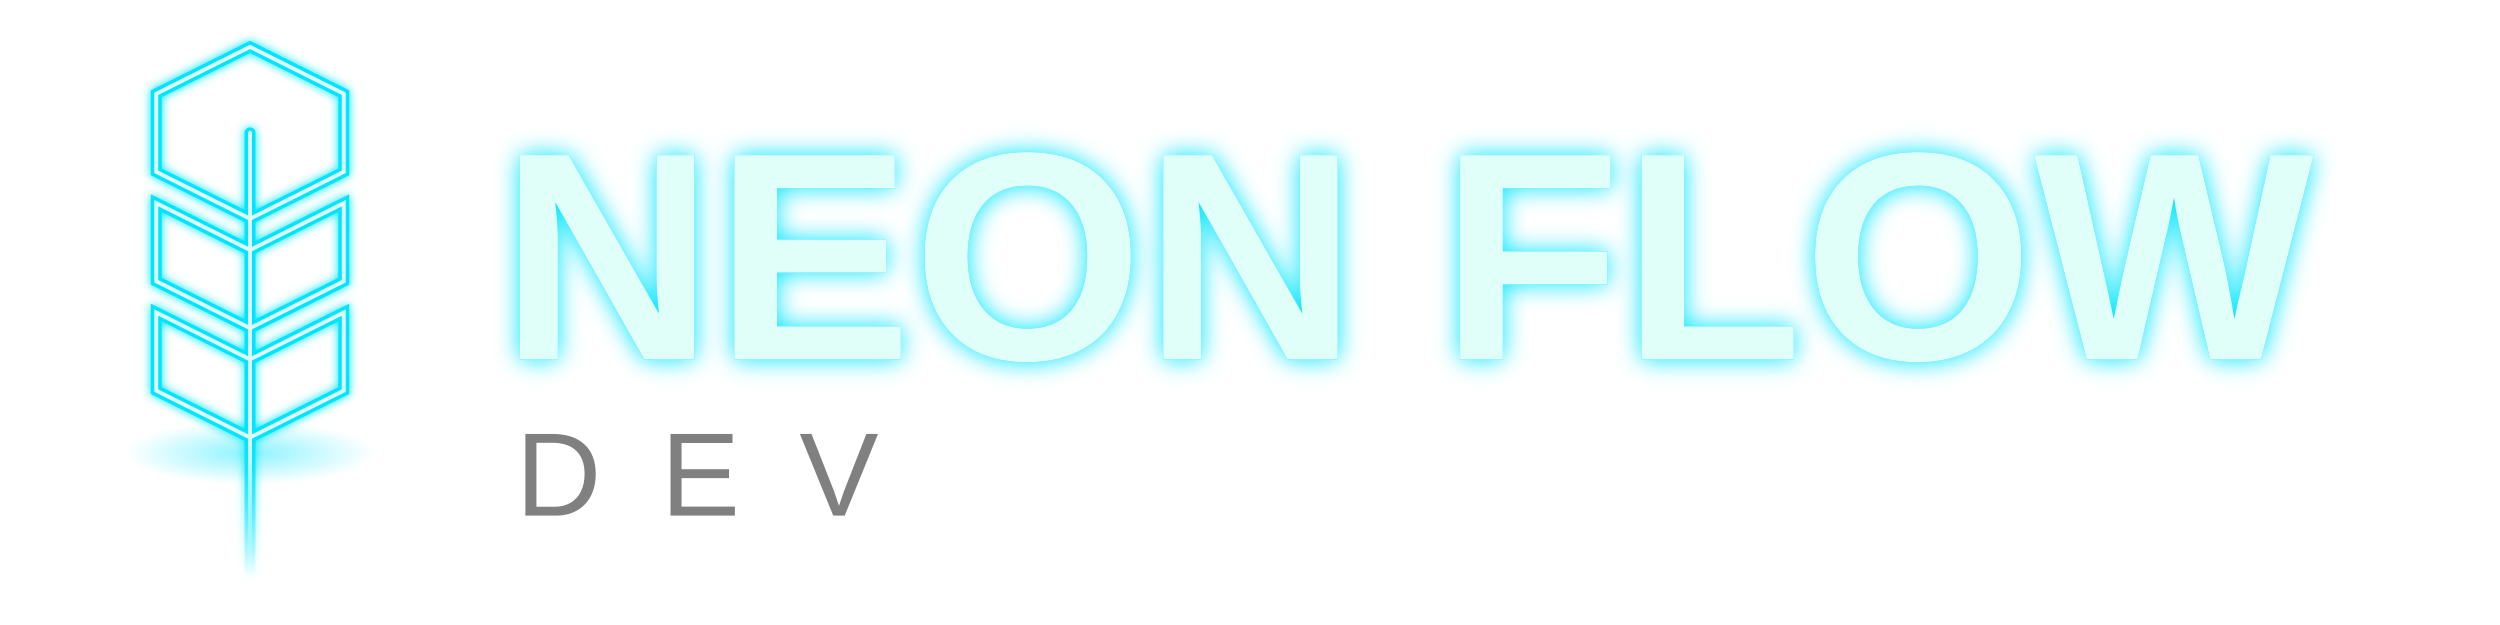
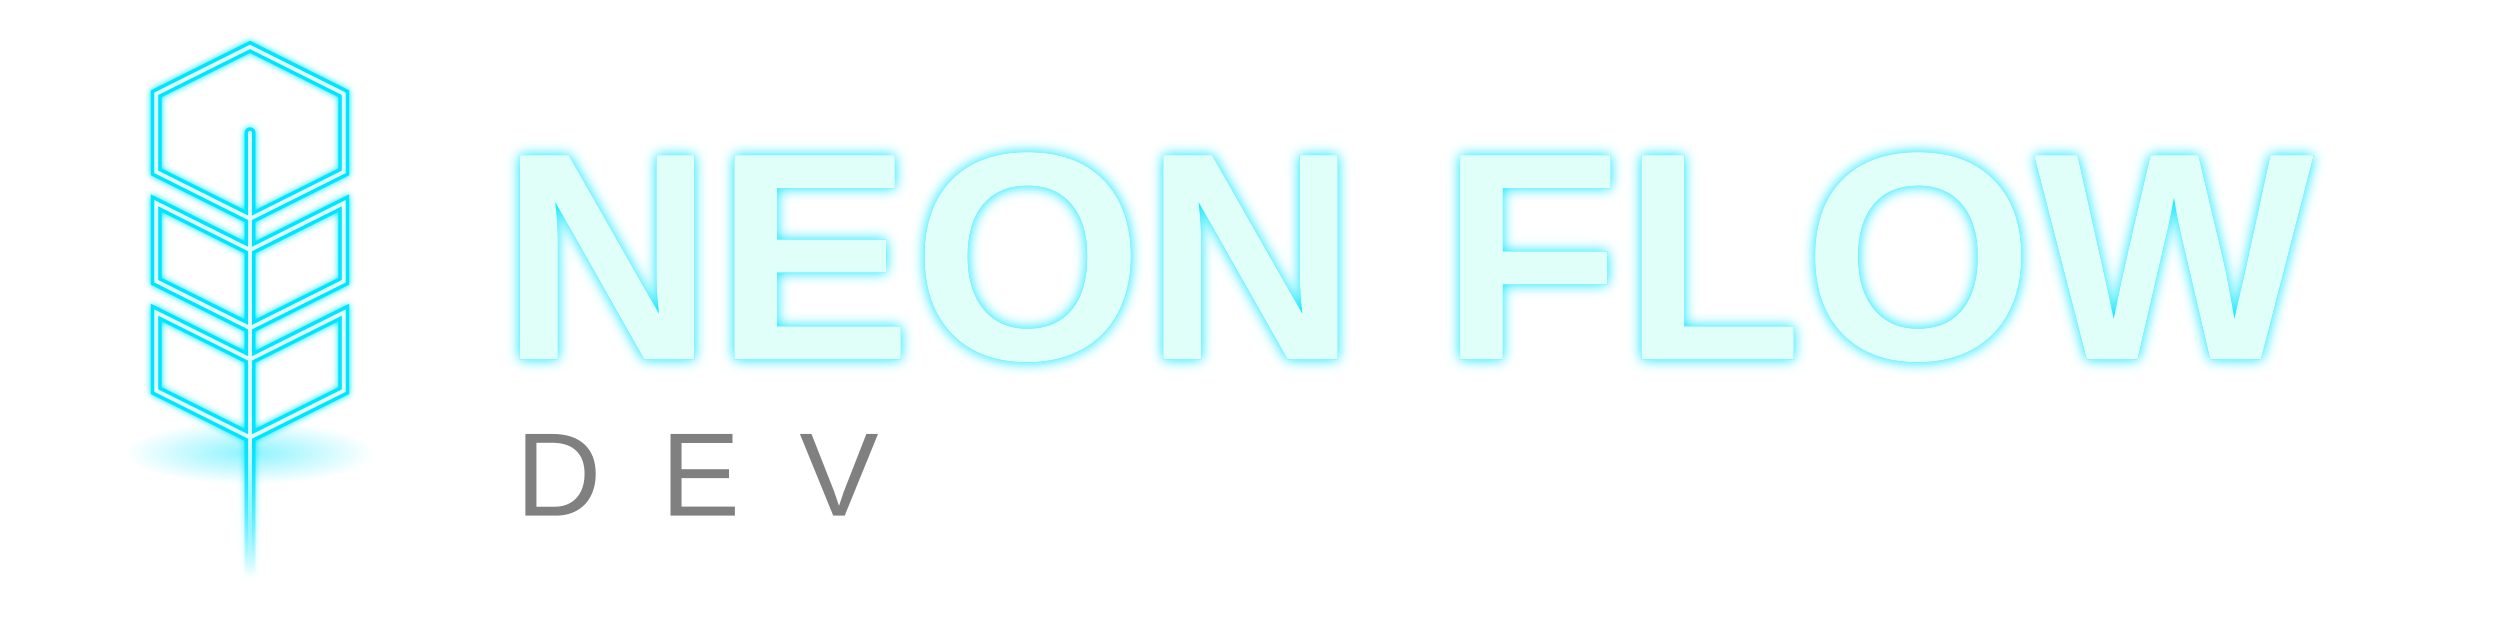
<svg xmlns="http://www.w3.org/2000/svg" viewBox="0 0 800 200" width="800" height="200">
  <defs>
-     <filter id="neon-glow" x="-50%" y="-50%" width="200%" height="200%">
-       <feGaussianBlur in="SourceGraphic" stdDeviation="3" result="blur1" />
+     <filter id="neon-glow" x="-30%" y="-30%" width="160%" height="160%">
+       <feGaussianBlur in="SourceGraphic" stdDeviation="2" result="blur1" />
      <feMerge>
        <feMergeNode in="blur1" />
        <feMergeNode in="SourceGraphic" />
      </feMerge>
    </filter>
-     <filter id="text-glow" x="-20%" y="-20%" width="140%" height="140%">
-       <feGaussianBlur in="SourceGraphic" stdDeviation="4" result="blur1" />
+     <filter id="text-glow" x="-10%" y="-10%" width="120%" height="120%">
+       <feGaussianBlur in="SourceGraphic" stdDeviation="2" result="blur1" />
      <feMerge>
        <feMergeNode in="blur1" />
        <feMergeNode in="SourceGraphic" />
      </feMerge>
    </filter>
    <radialGradient id="ground-glow" cx="50%" cy="50%" r="50%">
      <stop offset="0%" stop-color="#00E5FF" stop-opacity="0.45" />
      <stop offset="100%" stop-color="#00E5FF" stop-opacity="0" />
    </radialGradient>
    <linearGradient id="line-fade" gradientUnits="userSpaceOnUse" x1="100" y1="95" x2="100" y2="380">
      <stop offset="0%" stop-color="#00E5FF" stop-opacity="1" />
      <stop offset="70%" stop-color="#00E5FF" stop-opacity="1" />
      <stop offset="100%" stop-color="#00E5FF" stop-opacity="0" />
    </linearGradient>
    <linearGradient id="line-fade-inner" gradientUnits="userSpaceOnUse" x1="100" y1="95" x2="100" y2="380">
      <stop offset="0%" stop-color="#e0fff9" stop-opacity="1" />
      <stop offset="70%" stop-color="#e0fff9" stop-opacity="1" />
      <stop offset="100%" stop-color="#e0fff9" stop-opacity="0" />
    </linearGradient>
    <path id="logo-hexes" d="       M 100 40 L 160 70 L 160 120 L 100 150 L 40 120 L 40 70 Z       M 40 140 L 100 170 L 160 140 L 160 190 L 100 220 L 40 190 Z       M 40 210 L 100 240 L 160 210 L 160 260 L 100 290 L 40 260 Z     " />
    <path id="logo-center-line" d="M 100 95 L 100 380" />
  </defs>
  <g transform="translate(30, -5) scale(0.5)">
    <ellipse cx="100" cy="300" rx="80" ry="20" fill="url(#ground-glow)" />
    <g filter="url(#neon-glow)" fill="none">
      <use href="#logo-hexes" stroke="#00E5FF" stroke-width="7" stroke-linejoin="miter" stroke-miterlimit="4" />
      <use href="#logo-center-line" stroke="url(#line-fade)" stroke-width="7" stroke-linecap="round" />
    </g>
    <g fill="none">
      <use href="#logo-hexes" stroke="#e0fff9" stroke-width="2.5" stroke-linejoin="miter" stroke-miterlimit="4" />
      <use href="#logo-center-line" stroke="url(#line-fade-inner)" stroke-width="2.5" stroke-linecap="round" />
    </g>
  </g>
  <text x="160" y="115" font-family="'Segoe UI', Arial, sans-serif" font-weight="900" font-size="95" fill="#00E5FF" filter="url(#text-glow)">NEON FLOW</text>
  <text x="160" y="115" font-family="'Segoe UI', Arial, sans-serif" font-weight="900" font-size="95" fill="#e0fff9">NEON FLOW</text>
  <text x="165" y="165" font-family="'Segoe UI', Arial, sans-serif" font-weight="500" font-size="38" fill="#808080" letter-spacing="0.5em">DEV</text>
</svg>
